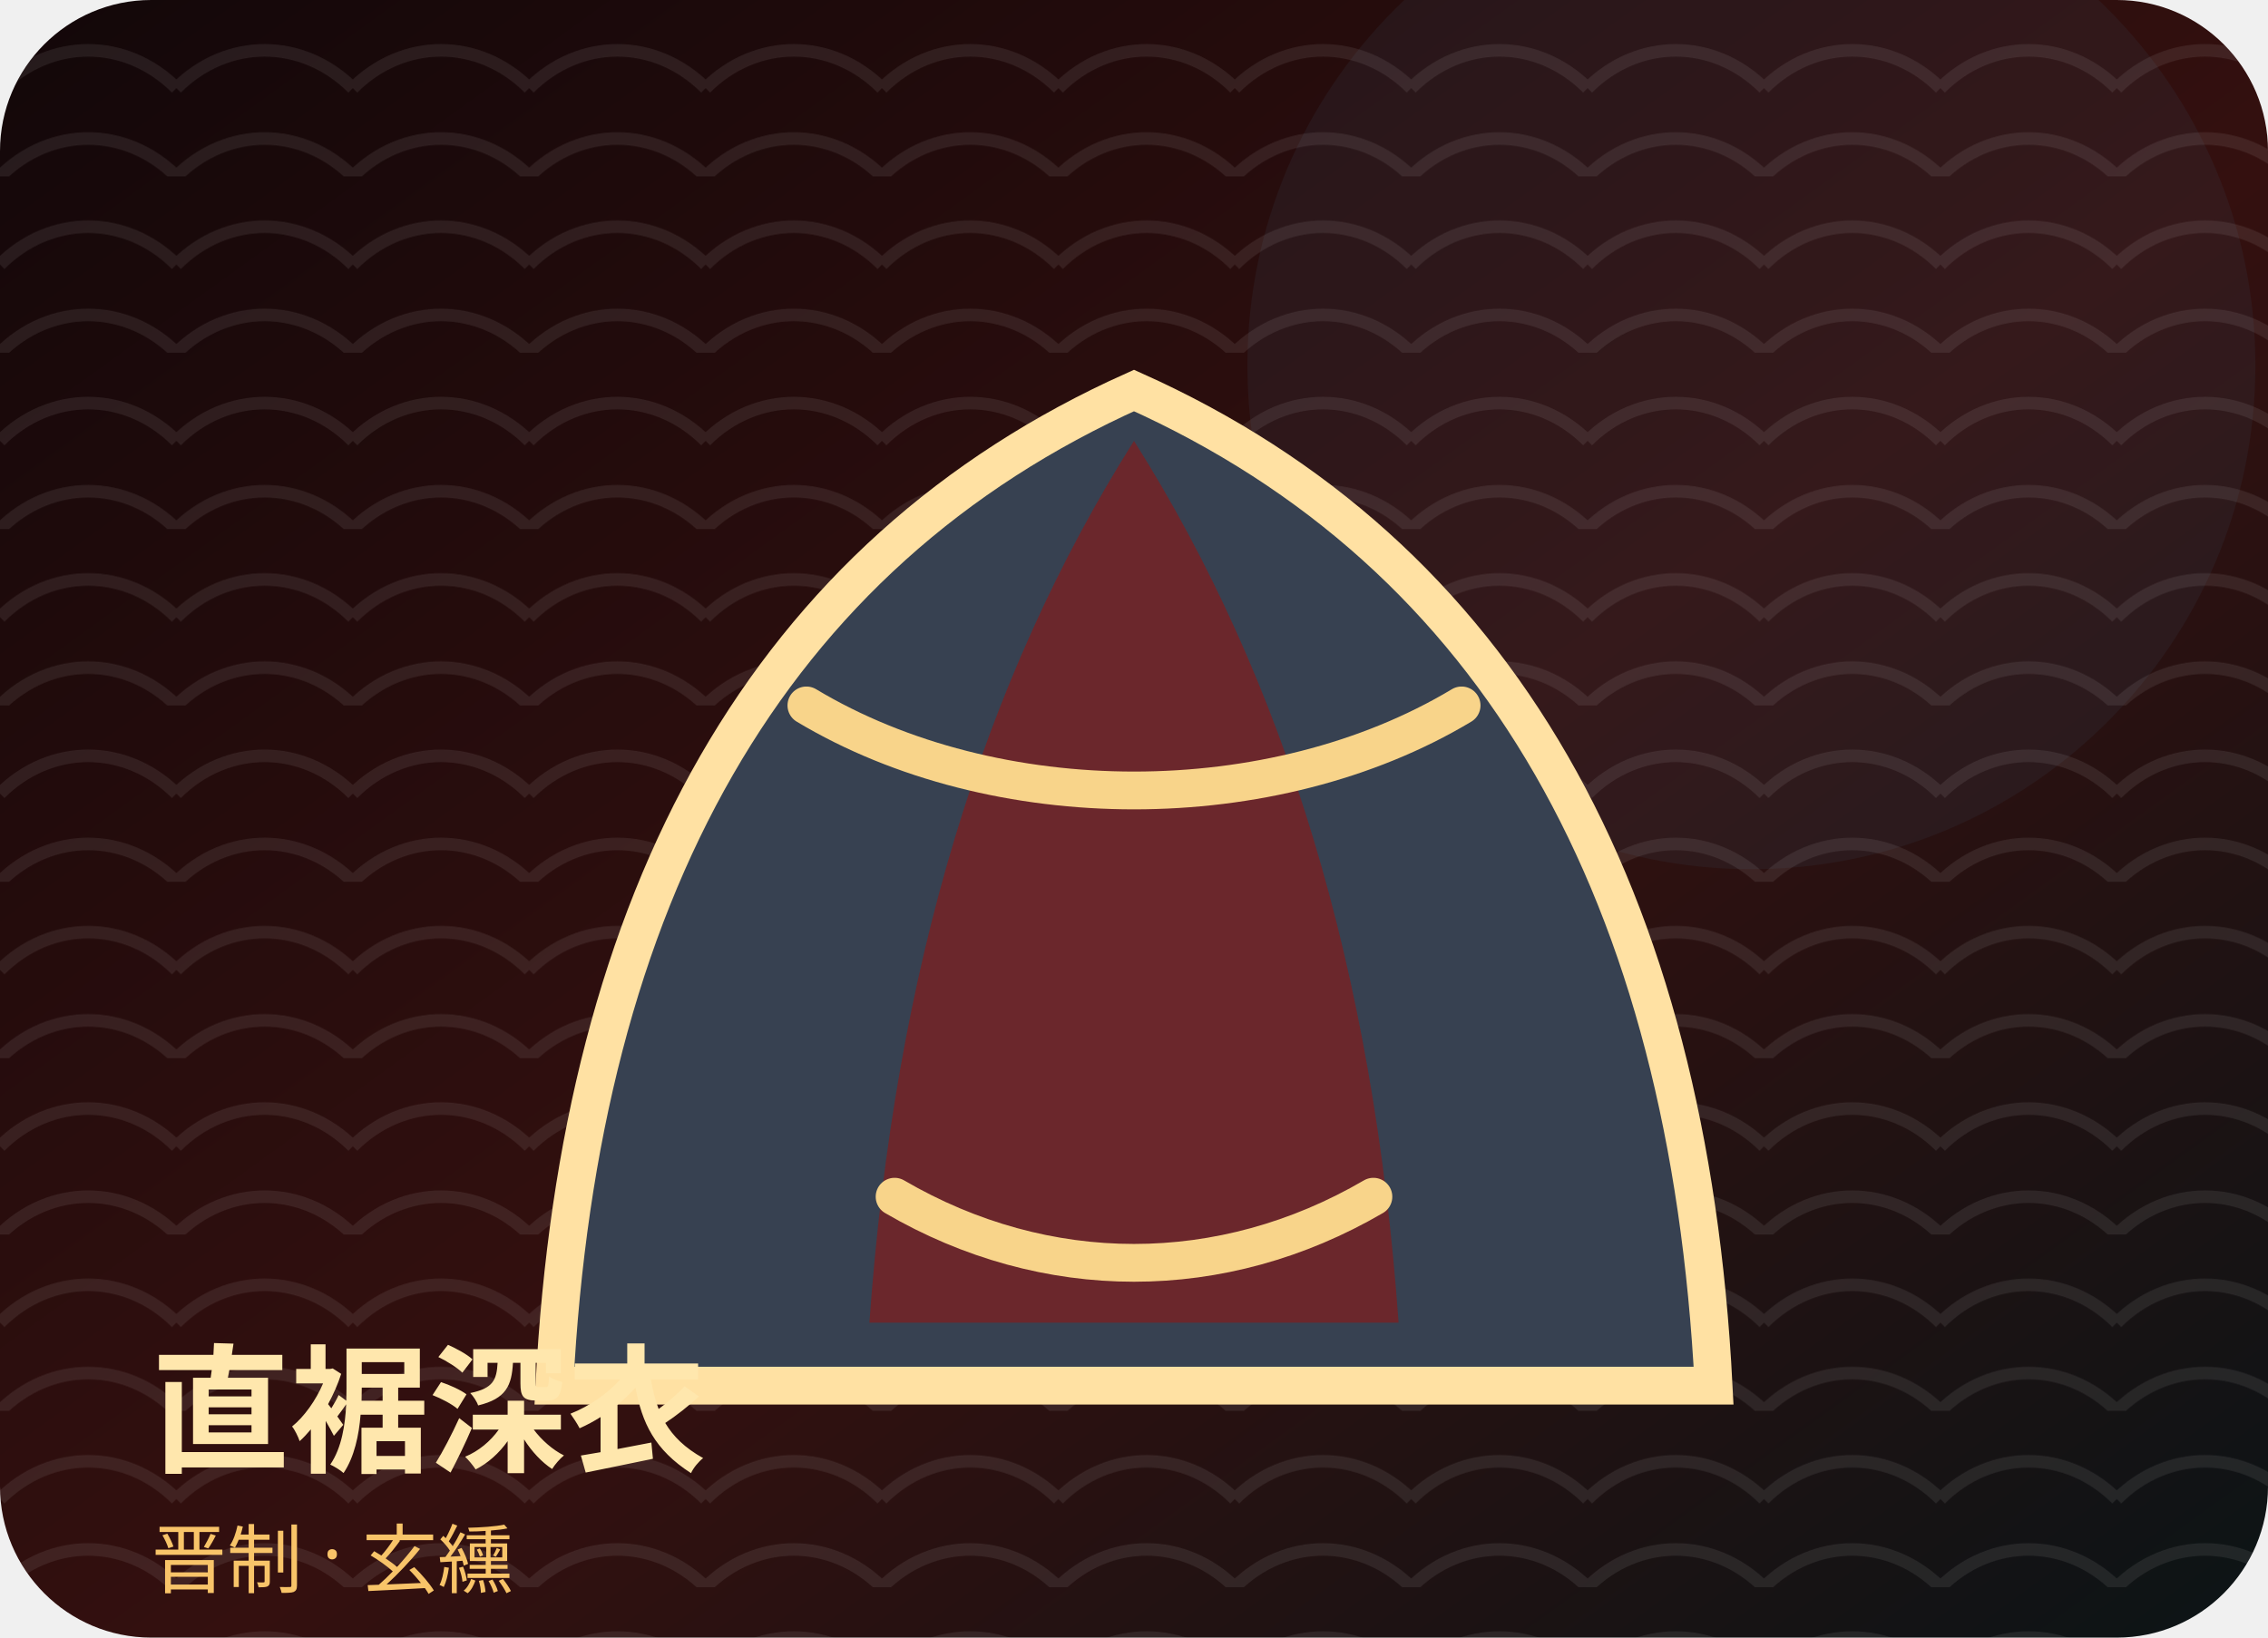
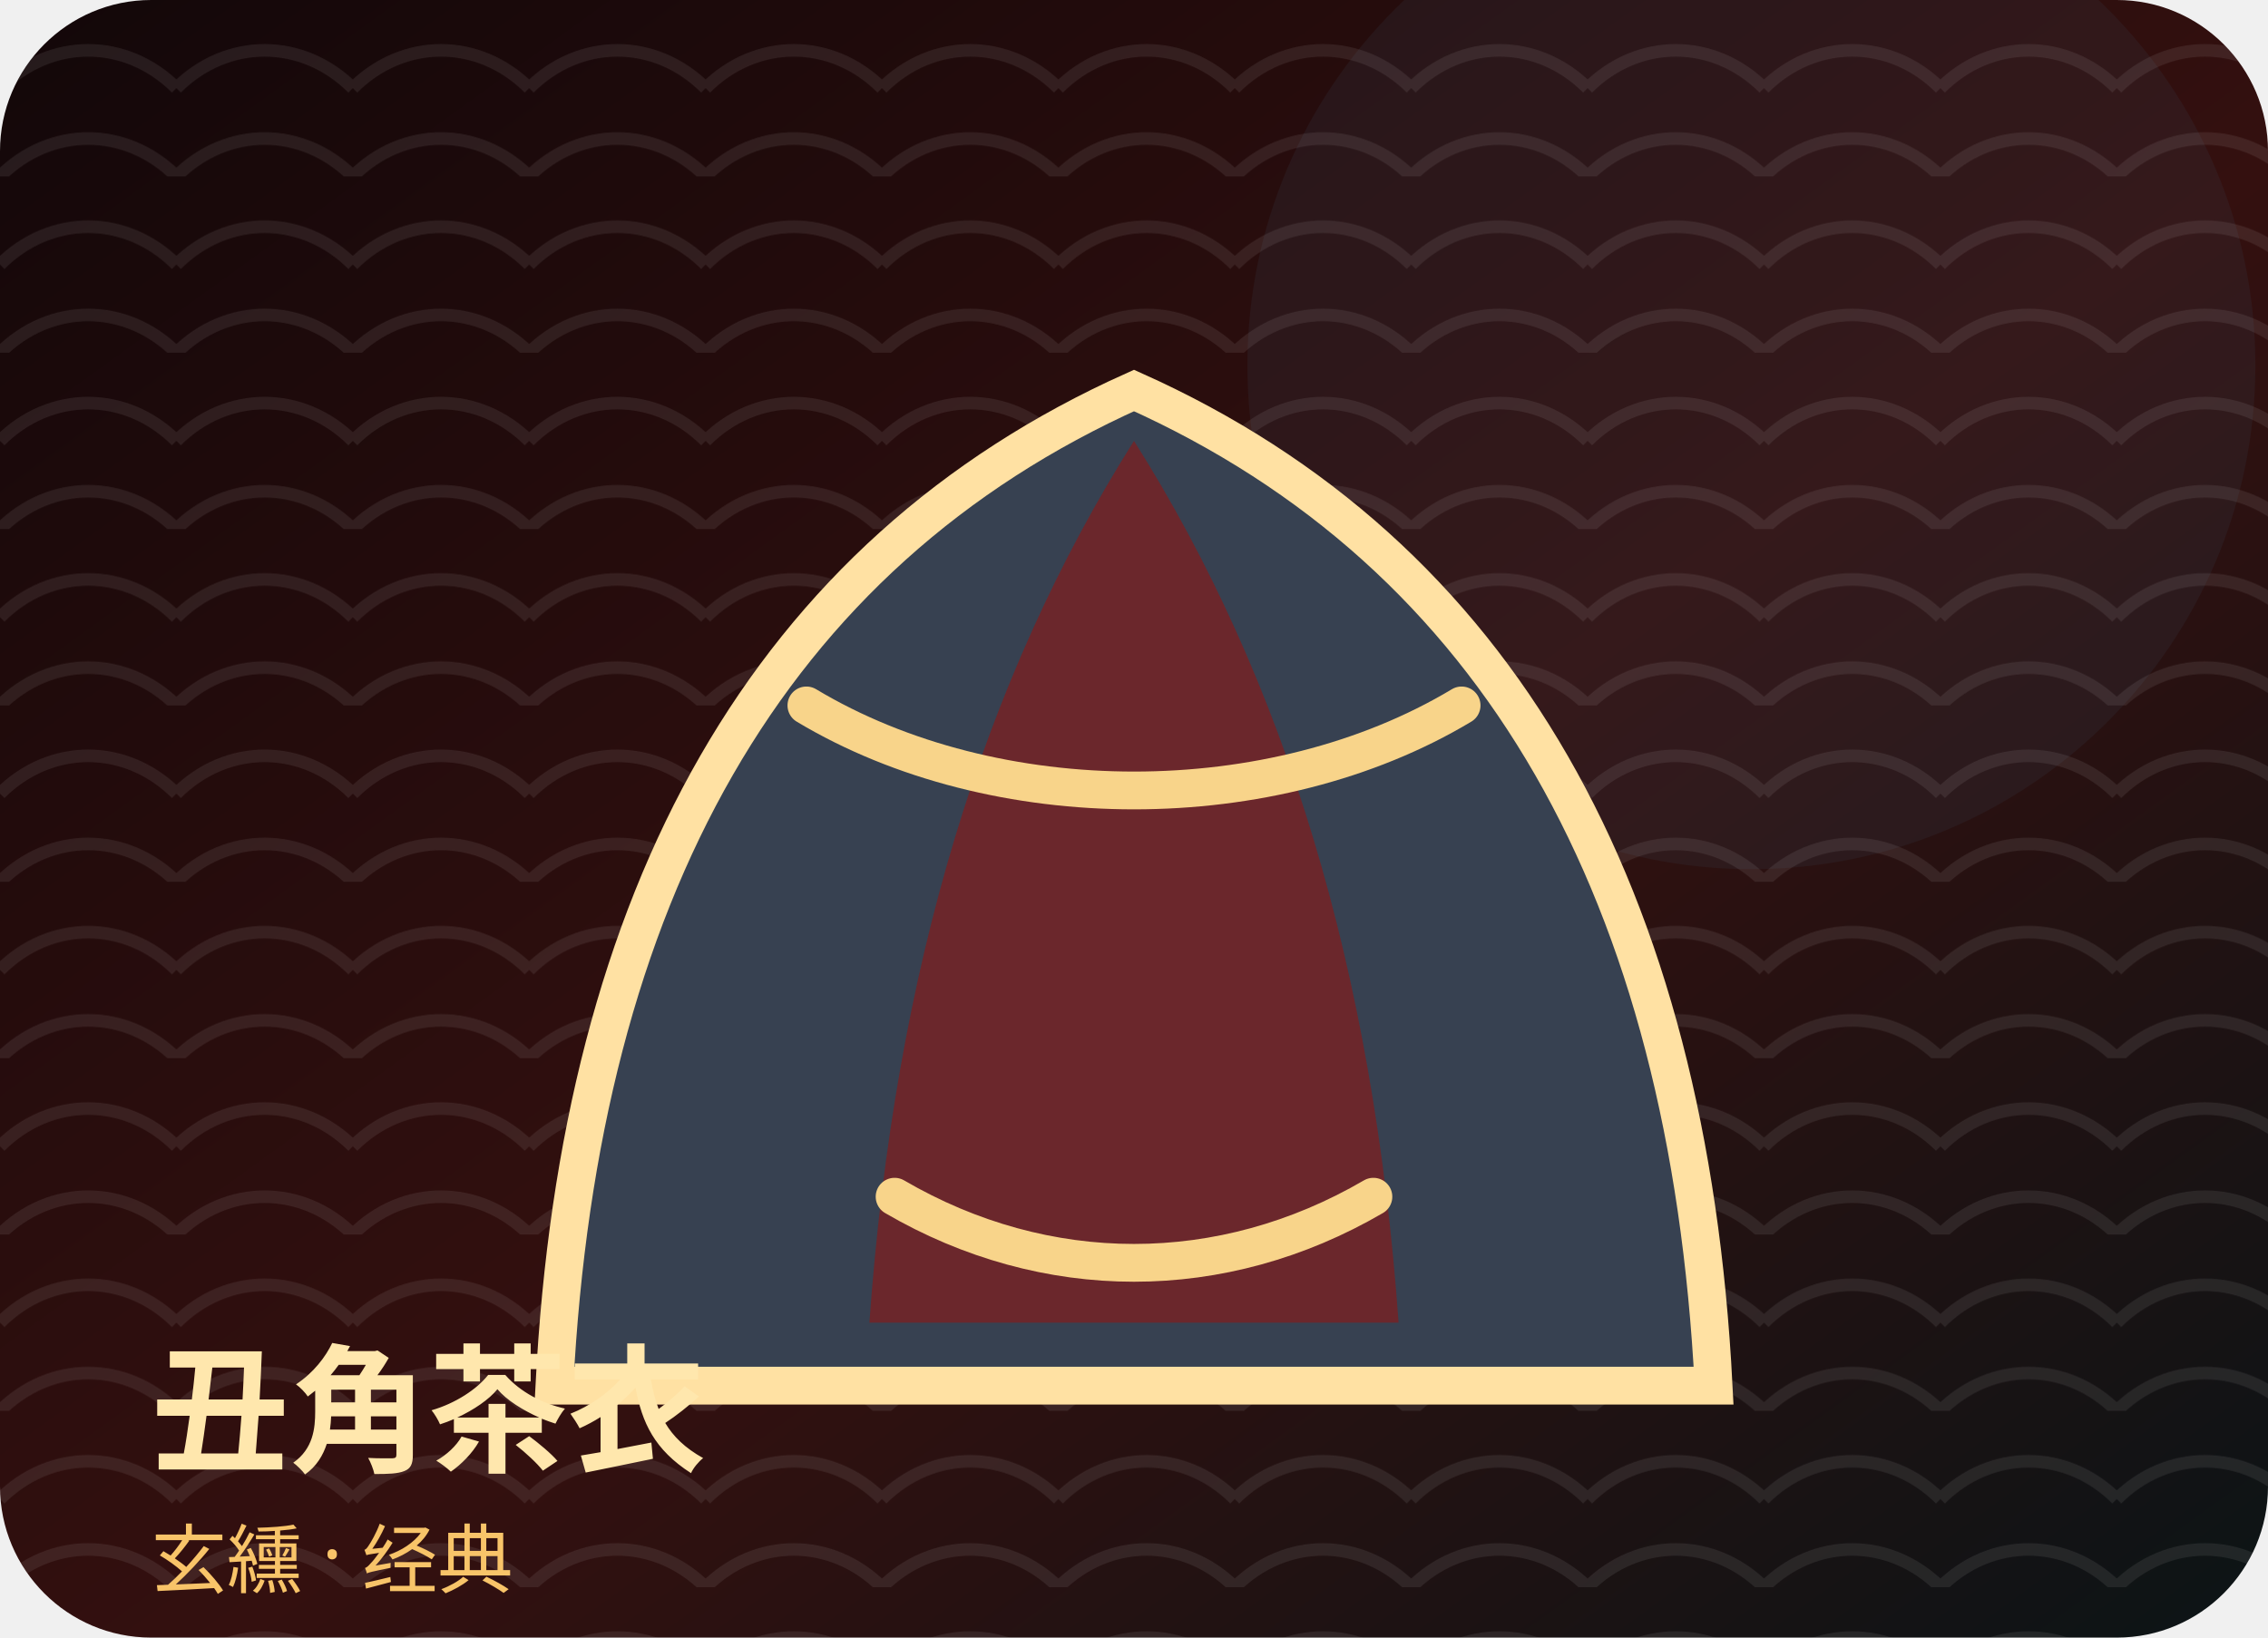
- <svg xmlns="http://www.w3.org/2000/svg" viewBox="0 0 360 260" role="img" aria-label="直裾深衣">
+ <svg xmlns="http://www.w3.org/2000/svg" viewBox="0 0 360 260" role="img" aria-label="丑角茶衣">
  <defs>
    <linearGradient id="bg" x1="0" x2="1" y1="0" y2="1">
      <stop stop-color="#120709" />
      <stop offset=".55" stop-color="#34100f" />
      <stop offset="1" stop-color="#0b1416" />
    </linearGradient>
    <pattern id="silk" width="28" height="28" patternUnits="userSpaceOnUse">
      <path d="M0 14c8-8 20-8 28 0M0 28c8-8 20-8 28 0" fill="none" stroke="#fff" stroke-opacity=".08" stroke-width="2" />
    </pattern>
  </defs>
  <rect width="360" height="260" rx="24" fill="url(#bg)" />
  <circle cx="278" cy="58" r="80" fill="#374151" opacity=".18" />
  <rect width="360" height="260" rx="24" fill="url(#silk)" />
  <path d="M180 62c58 26 88 80 92 158H88c4-78 34-132 92-158Z" fill="#374151" stroke="#ffe1a3" stroke-width="6" />
  <path d="M180 70c24 38 38 84 42 140h-84c4-56 18-102 42-140Z" fill="#7f1d1d" opacity=".72" />
  <path d="M128 112c30 18 74 18 104 0M142 190c24 14 52 14 76 0" fill="none" stroke="#f8d48a" stroke-width="6" stroke-linecap="round" />
-   <text x="24" y="232" fill="#ffe7ad" font-family="Microsoft YaHei, Noto Sans SC, sans-serif" font-size="22" font-weight="700">直裾深衣</text>
-   <text x="24" y="252" fill="#f8c469" font-family="Microsoft YaHei, Noto Sans SC, sans-serif" font-size="12">晋制 · 玄纁</text>
+   <text x="24" y="232" fill="#ffe7ad" font-family="Microsoft YaHei, Noto Sans SC, sans-serif" font-size="22" font-weight="700">丑角茶衣</text>
+   <text x="24" y="252" fill="#f8c469" font-family="Microsoft YaHei, Noto Sans SC, sans-serif" font-size="12">玄纁 · 经典</text>
</svg>
